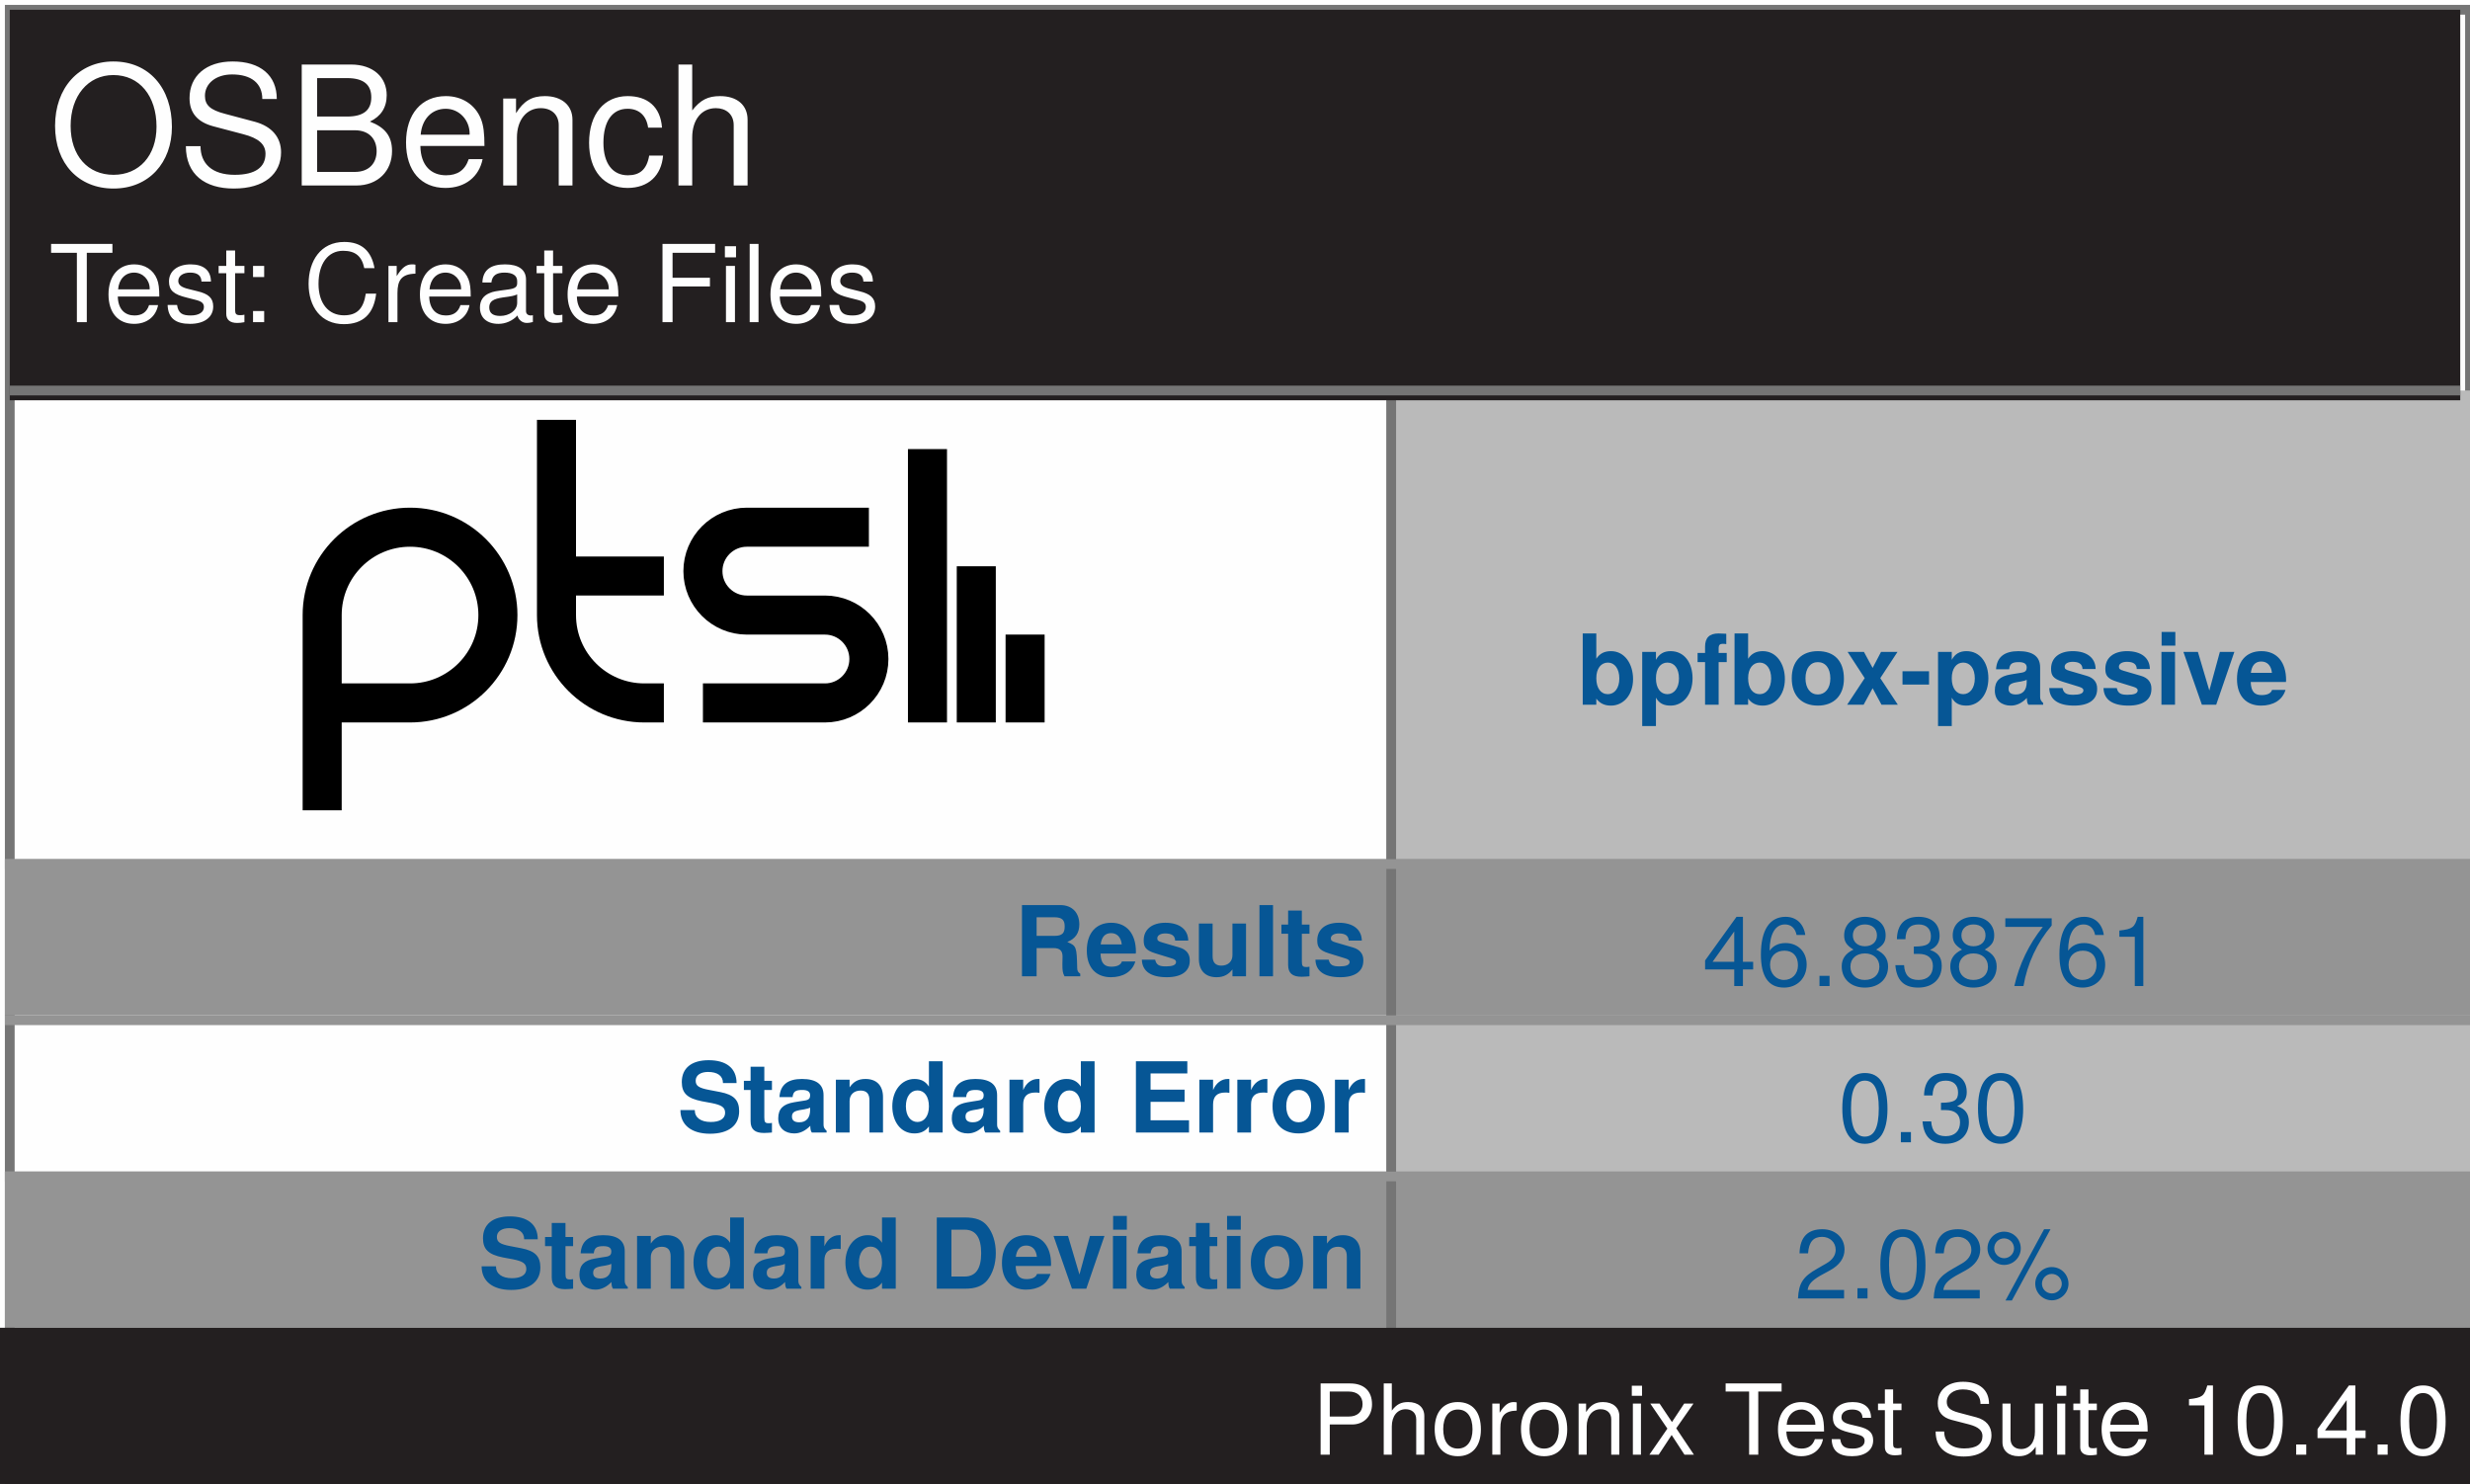
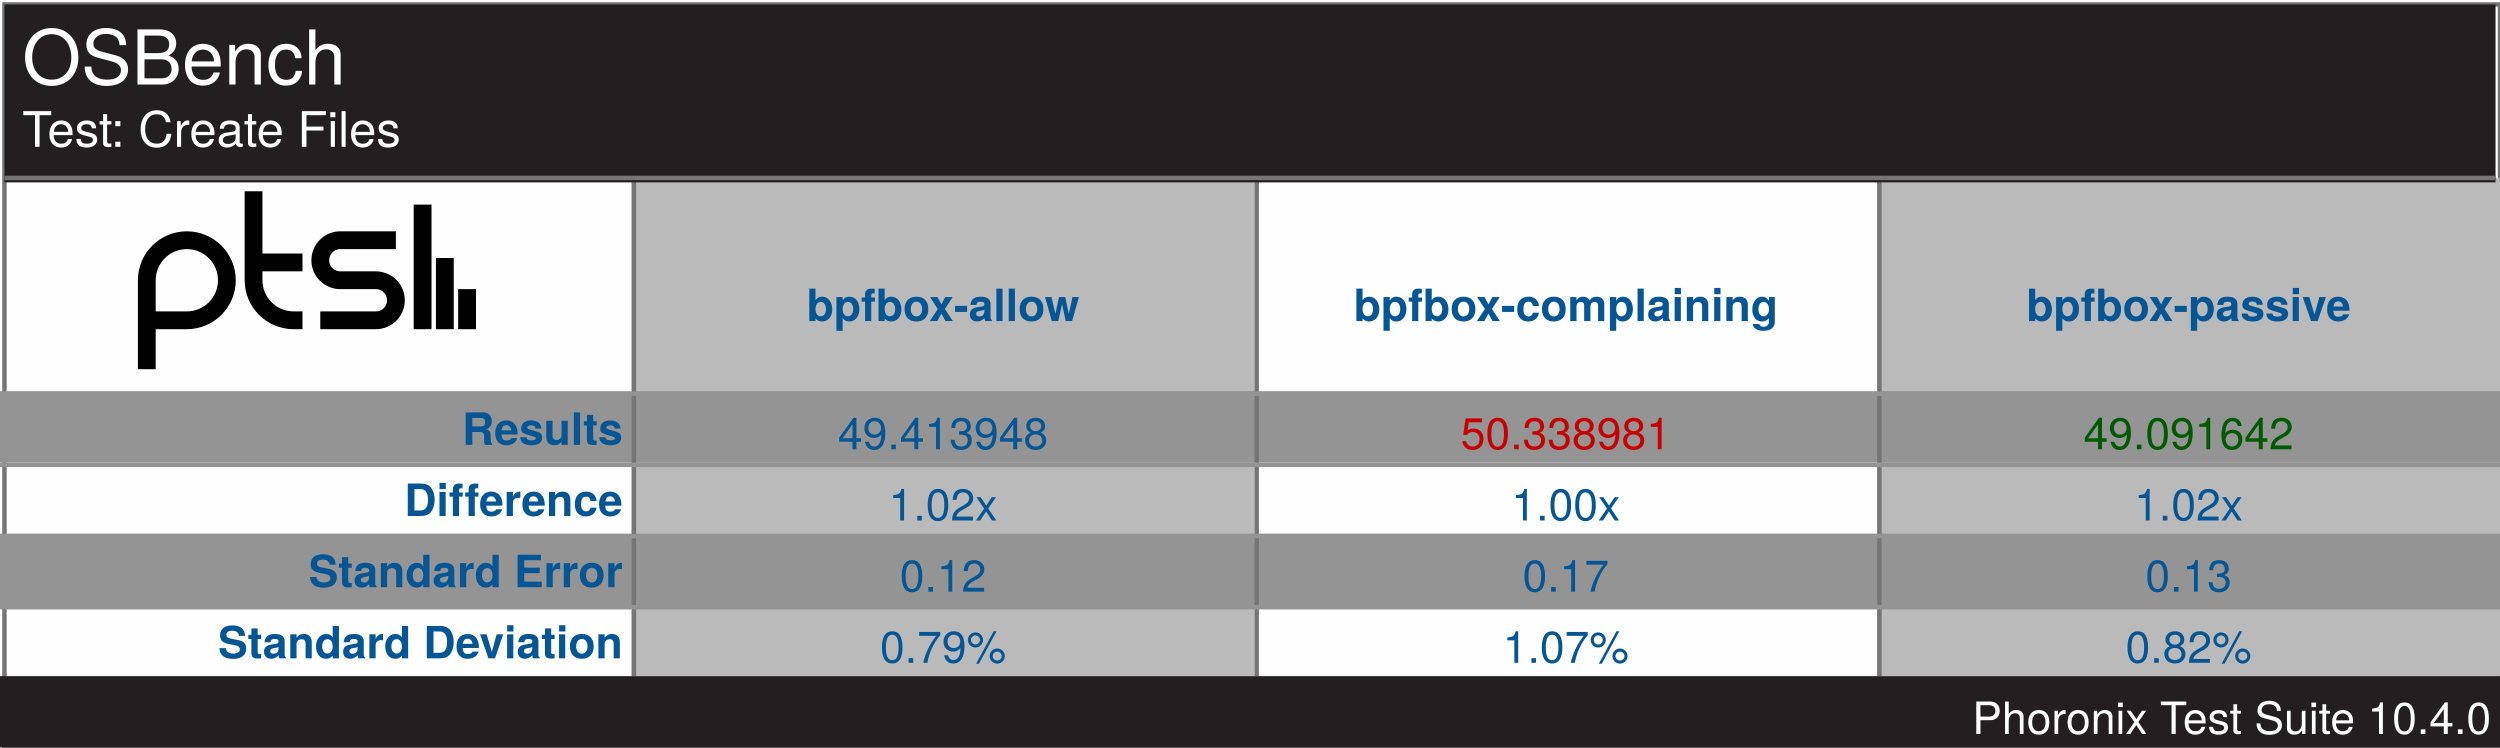
- <svg xmlns="http://www.w3.org/2000/svg" version="1.1" font-family="sans-serif, droid-sans, helvetica, verdana, tahoma" viewbox="0 0 253 152" width="253" height="152" preserveAspectRatio="xMinYMin meet">
-   <rect x="0" y="0" width="253" height="152" fill="#FEFEFE" />
-   <rect x="1" y="1" width="252" height="151" fill="#FEFEFE" stroke="#757575" stroke-width="1" />
+ <svg xmlns="http://www.w3.org/2000/svg" version="1.1" font-family="sans-serif, droid-sans, helvetica, verdana, tahoma" viewbox="0 0 562 168" width="562" height="168" preserveAspectRatio="xMinYMin meet">
+   <rect x="0" y="0" width="562" height="168" fill="#FEFEFE" />
+   <rect x="1" y="1" width="561" height="167" fill="#FEFEFE" stroke="#757575" stroke-width="1" />
  <path d="m74 22v9m-5-16v16m-5-28v28m-23-2h12.5c2.485 0 4.5-2.015 4.5-4.5s-2.015-4.5-4.5-4.5h-8c-2.485 0-4.5-2.015-4.5-4.5s2.015-4.5 4.5-4.5h12.5m-21 5h-11m11 13h-2c-4.971 0-9-4.029-9-9v-20m-24 40v-20c0-4.971 4.029-9 9-9 4.971 0 9 4.029 9 9s-4.029 9-9 9h-9" stroke="#000000" stroke-width="4" fill="none" transform="translate(31,43)" />
-   <line x1="142" y1="88" x2="253" y2="88" stroke="#BABABA" stroke-width="96" stroke-dasharray="111,111" />
-   <line x1="127" y1="88" x2="127" y2="136" stroke="#949494" stroke-width="253" stroke-dasharray="16,16" />
-   <line x1="142" y1="88" x2="253" y2="88" stroke="#757575" stroke-width="96" stroke-dasharray="1,110" />
-   <rect x="1" y="1" width="251" height="40" fill="#231f20" />
+   <line x1="142" y1="96" x2="562" y2="96" stroke="#BABABA" stroke-width="112" stroke-dasharray="140,140" />
+   <line x1="281" y1="88" x2="281" y2="152" stroke="#949494" stroke-width="562" stroke-dasharray="16,16" />
+   <line x1="142" y1="96" x2="562" y2="96" stroke="#757575" stroke-width="112" stroke-dasharray="1,139" />
+   <rect x="1" y="1" width="560" height="40" fill="#231f20" />
  <text x="5" y="19" font-size="17" fill="#FEFEFE" text-anchor="start">OSBench</text>
  <text x="5" y="33" font-size="11" fill="#FEFEFE" text-anchor="start">Test: Create Files</text>
-   <line x1="1" y1="40" x2="252" y2="40" stroke="#757575" stroke-width="1" />
+   <line x1="1" y1="40" x2="561" y2="40" stroke="#757575" stroke-width="1" />
  <g font-size="10" font-weight="bold" fill="#065695" text-anchor="end">
    <text x="140" y="100">Results</text>
-     <text x="140" y="116">Standard Error</text>
-     <text x="140" y="132">Standard Deviation</text>
+     <text x="140" y="116">Difference</text>
+     <text x="140" y="132">Standard Error</text>
+     <text x="140" y="148">Standard Deviation</text>
  </g>
  <g font-size="10" fill="#065695" font-weight="bold" text-anchor="middle" dominant-baseline="text-before-edge">
-     <text x="198" y="64">bpfbox-passive</text>
+     <text x="212" y="64">bpfbox-allow</text>
+     <text x="352" y="64">bpfbox-complaining</text>
+     <text x="492" y="64">bpfbox-passive</text>
  </g>
  <g fill="#BABABA" />
  <g text-anchor="middle" font-size="10" fill="#065695">
-     <text x="198" y="101">46.838761</text>
-     <text x="198" y="117">0.30</text>
-     <text x="198" y="133">2.02%</text>
+     <text x="212" y="101">49.413948</text>
+     <text x="212" y="117">1.02x</text>
+     <text x="212" y="133">0.12</text>
+     <text x="212" y="149">0.79%</text>
+     <text x="352" y="101" fill="#C80000">50.338981</text>
+     <text x="352" y="117">1.00x</text>
+     <text x="352" y="133">0.17</text>
+     <text x="352" y="149">1.07%</text>
+     <text x="492" y="101" fill="#005a00">49.091642</text>
+     <text x="492" y="117">1.02x</text>
+     <text x="492" y="133">0.13</text>
+     <text x="492" y="149">0.82%</text>
  </g>
-   <line x1="127" y1="88" x2="127" y2="136" stroke="#949494" stroke-width="253" stroke-dasharray="1,15" />
-   <rect x="0" y="136" width="253" height="16" fill="#231f20" />
-   <text x="251" y="149" font-size="10" fill="#FFFFFF" text-anchor="end">Phoronix Test Suite 10.4.0</text>
+   <line x1="281" y1="88" x2="281" y2="152" stroke="#949494" stroke-width="562" stroke-dasharray="1,15" />
+   <rect x="0" y="152" width="562" height="16" fill="#231f20" />
+   <text x="560" y="165" font-size="10" fill="#FFFFFF" text-anchor="end">Phoronix Test Suite 10.4.0</text>
</svg>
